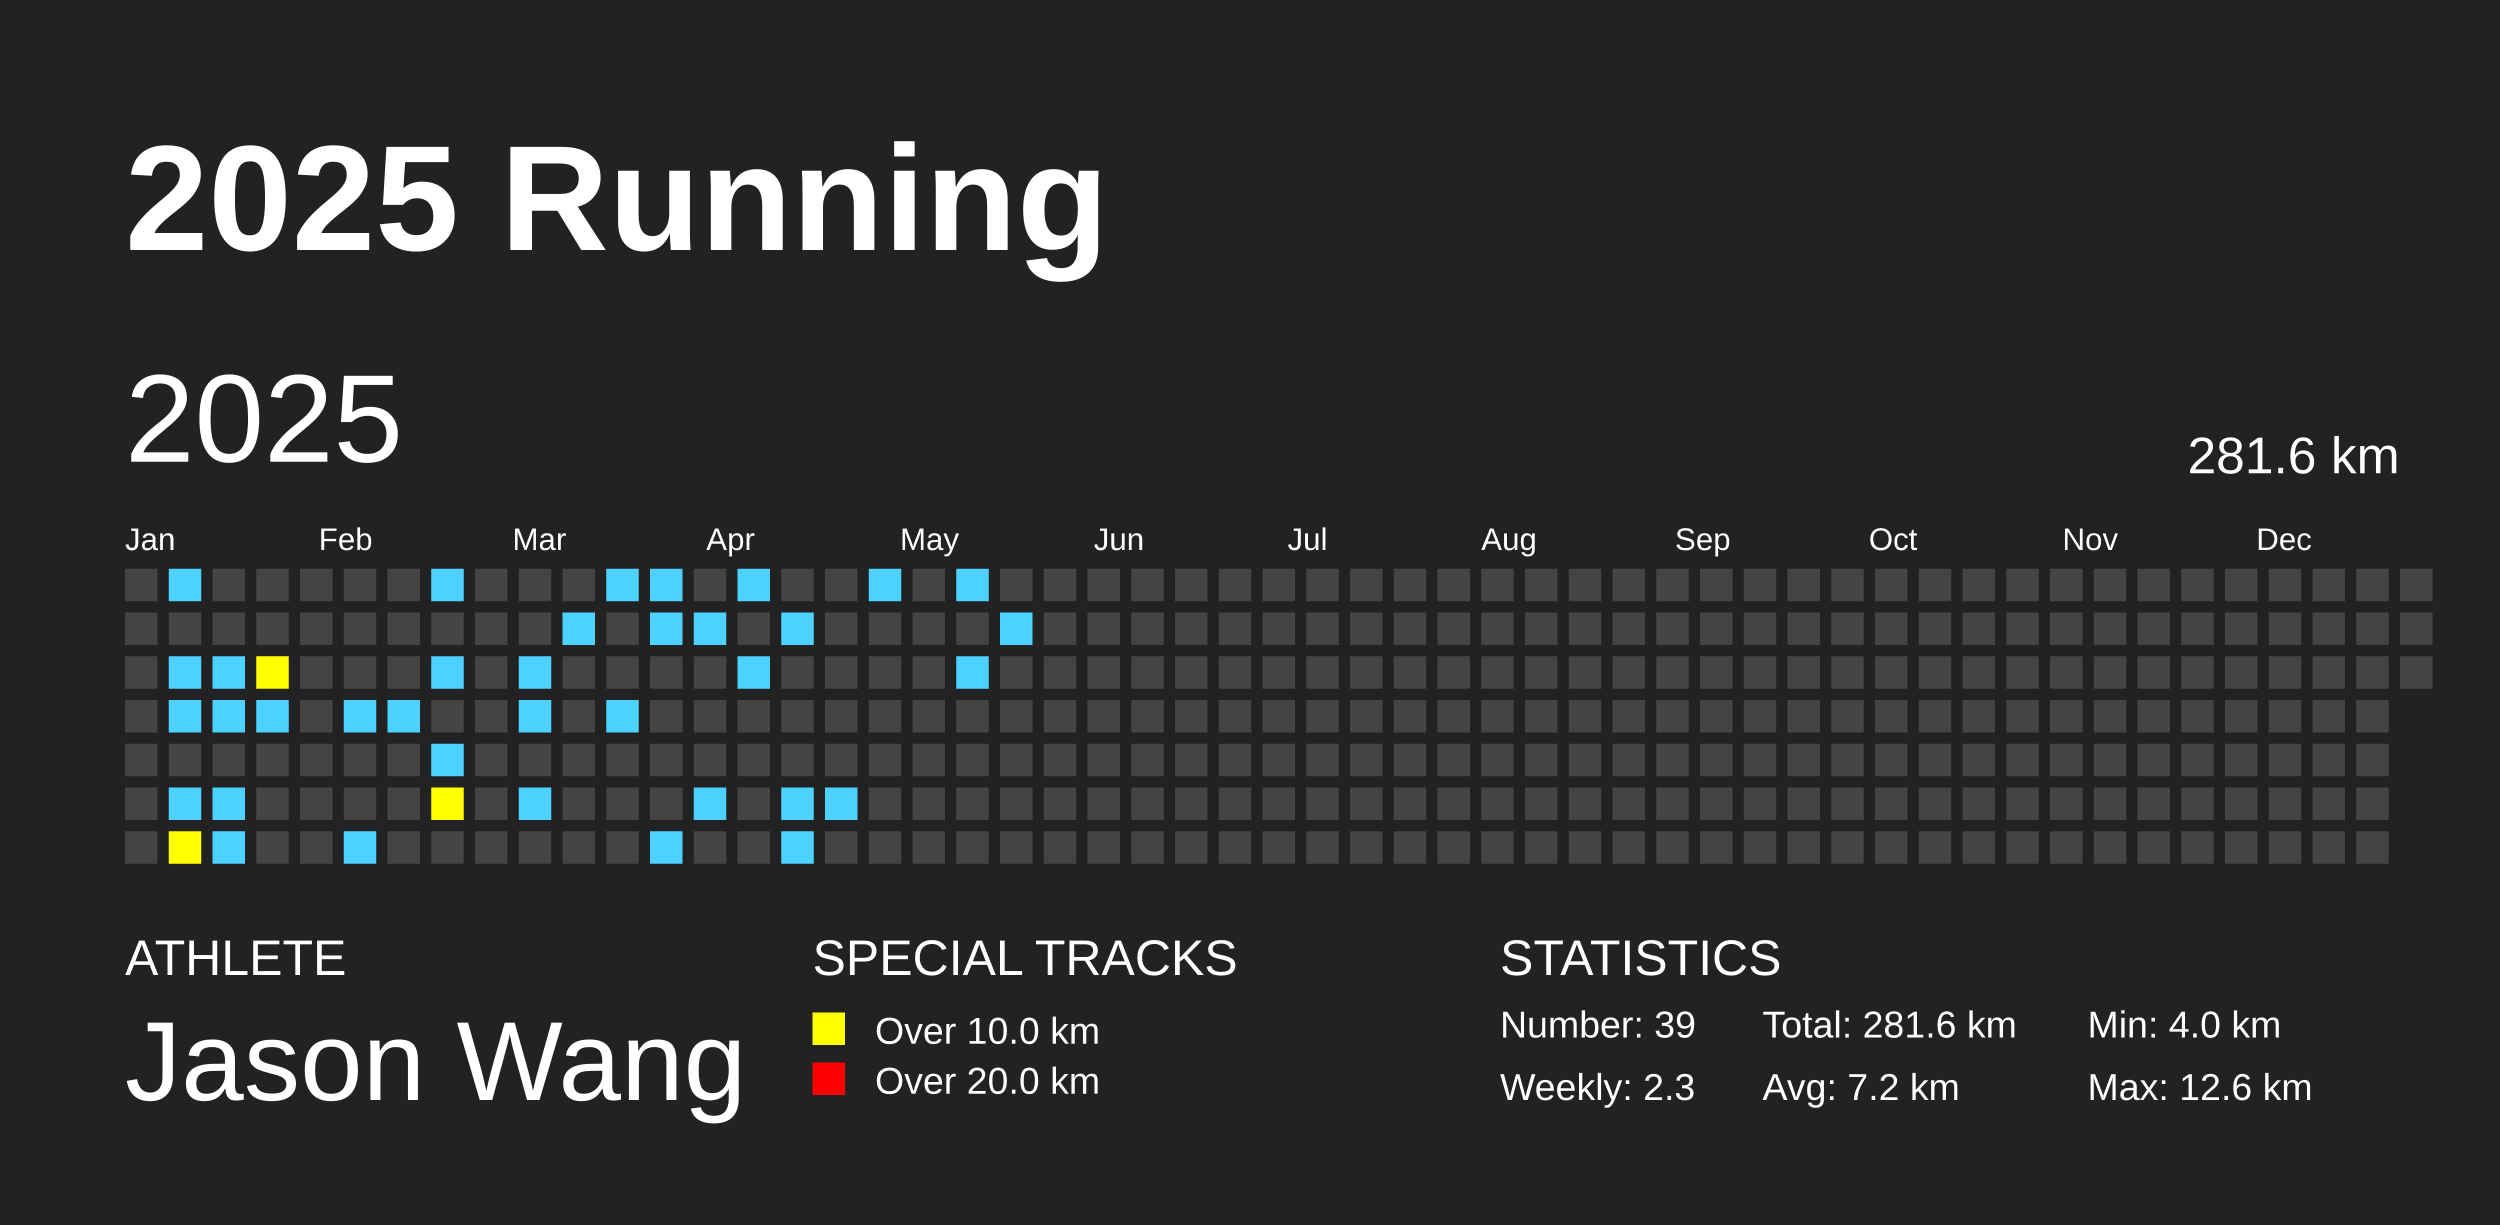
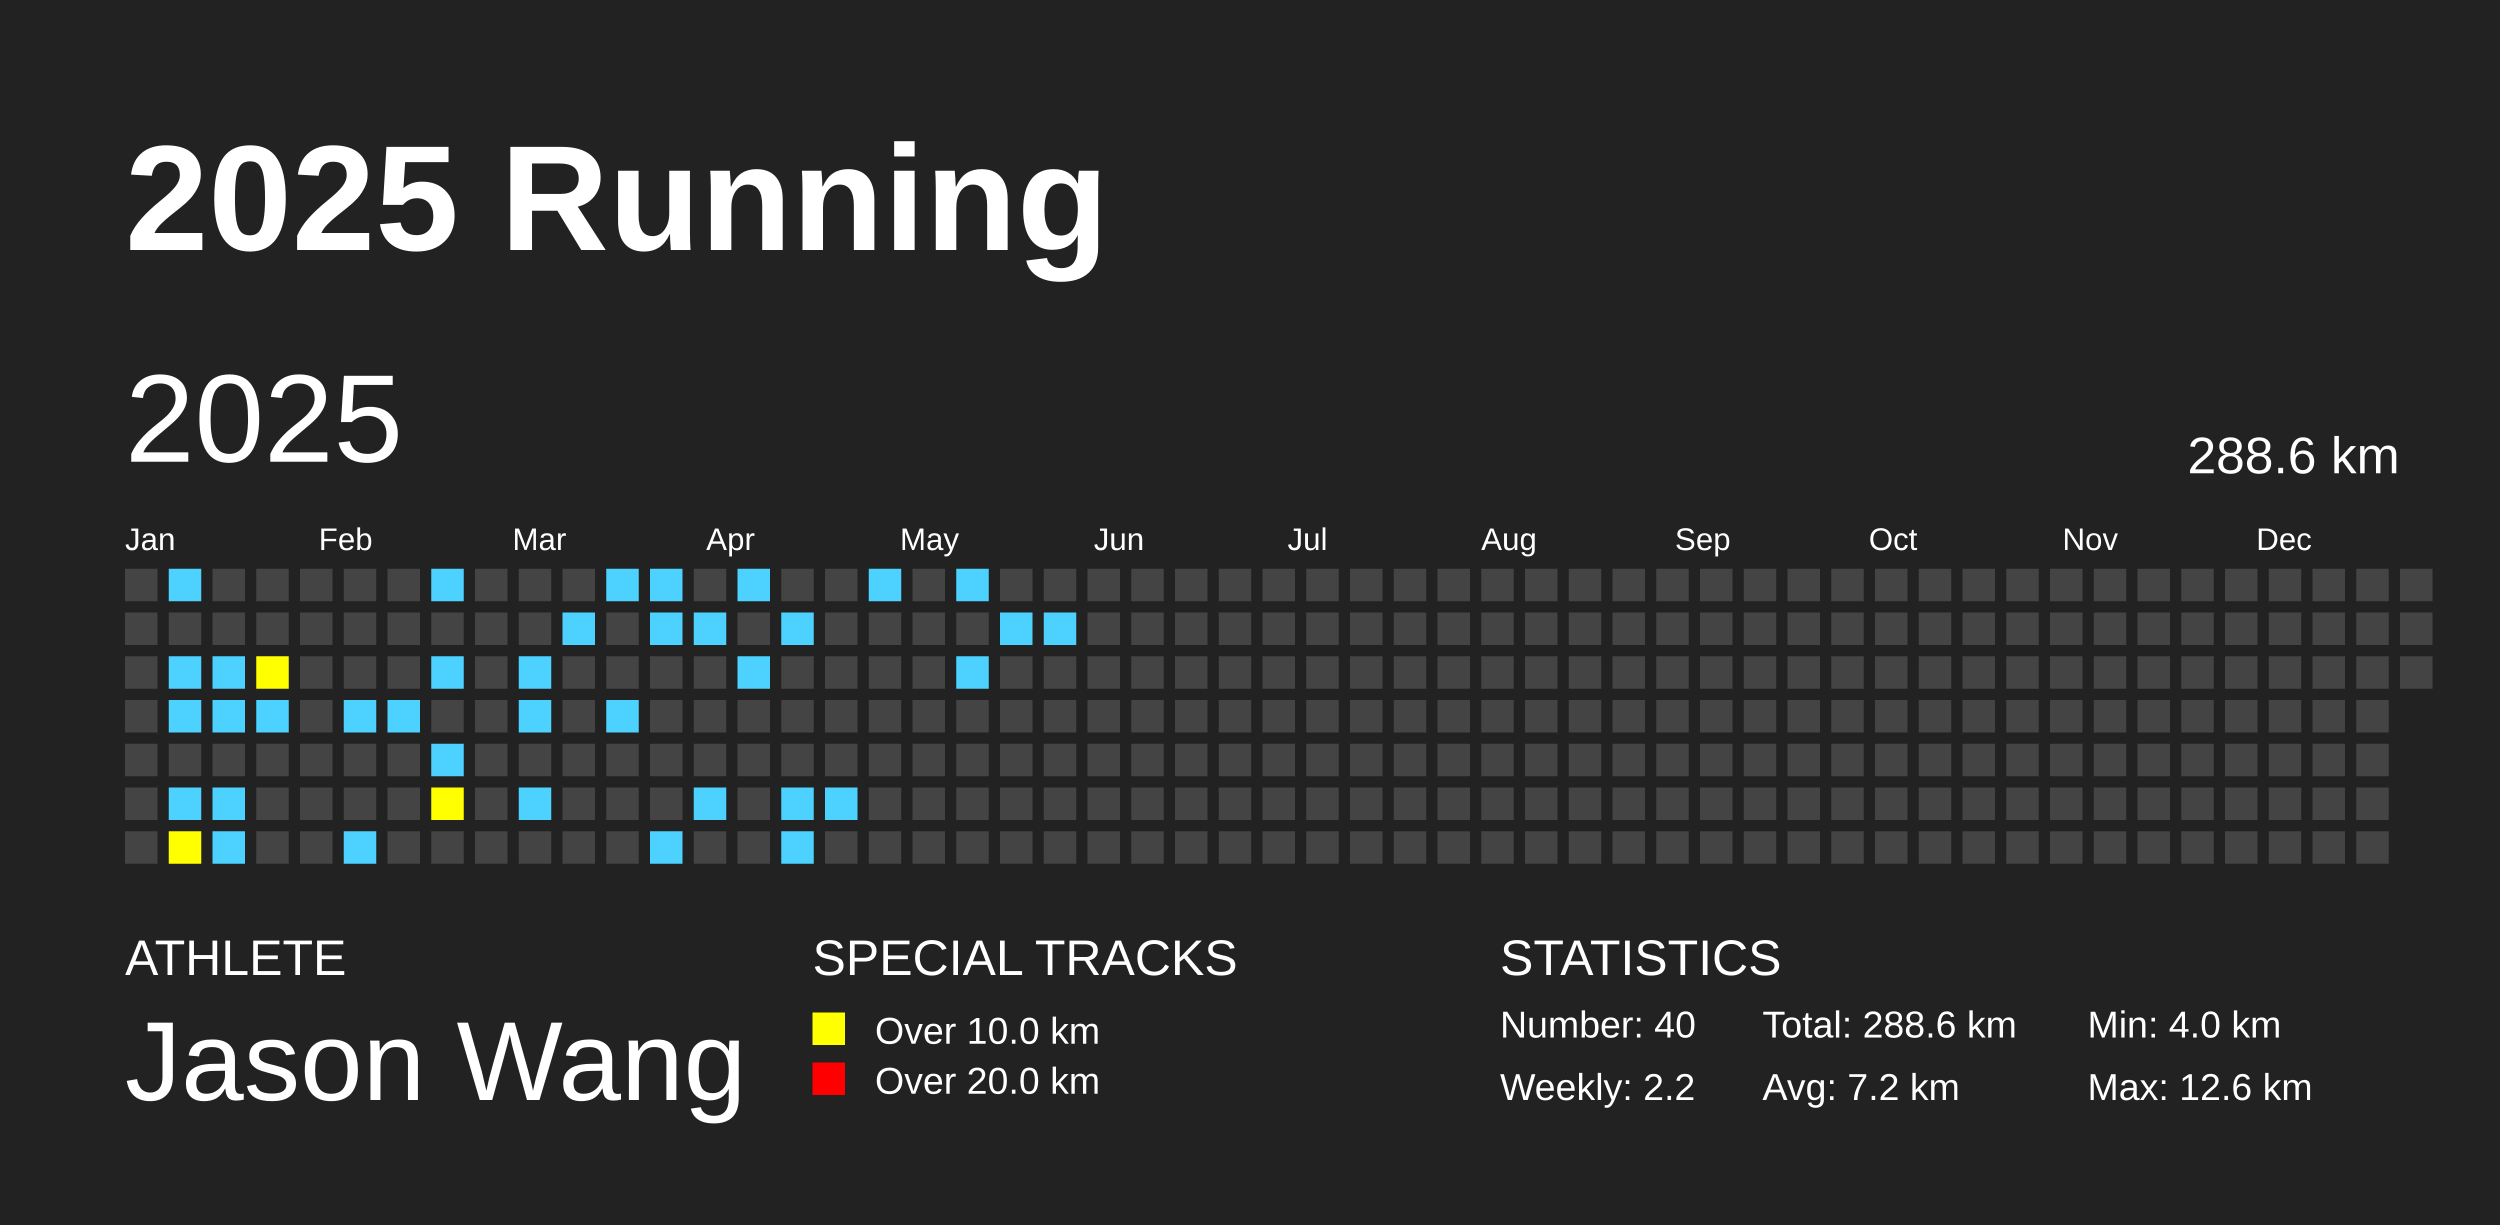
<svg xmlns="http://www.w3.org/2000/svg" baseProfile="full" height="98mm" version="1.1" viewBox="0,0,200,98" width="200mm">
  <defs />
  <rect fill="#222222" height="98" width="200" x="0" y="0" />
  <text fill="#FFFFFF" style="font-size:12px; font-family:Arial; font-weight:bold;" x="10" y="20">2025 Running</text>
  <text fill="#FFFFFF" style="font-size:4px; font-family:Arial" x="10" y="78">ATHLETE</text>
  <text fill="#FFFFFF" style="font-size:9px; font-family:Arial" x="10" y="88">Jason Wang</text>
  <text fill="#FFFFFF" style="font-size:4px; font-family:Arial" x="65" y="78">SPECIAL TRACKS</text>
  <rect fill="yellow" height="2.6" width="2.6" x="65" y="81" />
  <text fill="#FFFFFF" style="font-size:3px; font-family:Arial" x="70" y="83.5">Over 10.0 km</text>
  <rect fill="red" height="2.6" width="2.6" x="65" y="85" />
  <text fill="#FFFFFF" style="font-size:3px; font-family:Arial" x="70" y="87.5">Over 20.0 km</text>
  <text fill="#FFFFFF" style="font-size:4px; font-family:Arial" x="120" y="78">STATISTICS</text>
-   <text fill="#FFFFFF" style="font-size:3px; font-family:Arial" x="120" y="83">Number: 39</text>
-   <text fill="#FFFFFF" style="font-size:3px; font-family:Arial" x="120" y="88">Weekly: 2.3</text>
-   <text fill="#FFFFFF" style="font-size:3px; font-family:Arial" x="141" y="83">Total: 281.6 km</text>
+   <text fill="#FFFFFF" style="font-size:3px; font-family:Arial" x="120" y="83">Number: 40</text>
+   <text fill="#FFFFFF" style="font-size:3px; font-family:Arial" x="120" y="88">Weekly: 2.2</text>
+   <text fill="#FFFFFF" style="font-size:3px; font-family:Arial" x="141" y="83">Total: 288.6 km</text>
  <text fill="#FFFFFF" style="font-size:3px; font-family:Arial" x="141" y="88">Avg: 7.2 km</text>
  <text fill="#FFFFFF" style="font-size:3px; font-family:Arial" x="167" y="83">Min: 4.0 km</text>
  <text fill="#FFFFFF" style="font-size:3px; font-family:Arial" x="167" y="88">Max: 12.6 km</text>
  <text dominant-baseline="hanging" fill="#FFFFFF" style="font-size:10.0px; font-family:Arial;" x="10" y="30">2025</text>
-   <text dominant-baseline="hanging" fill="#FFFFFF" style="font-size:4.125px; font-family:Arial;" x="175" y="35">281.6 km</text>
+   <text dominant-baseline="hanging" fill="#FFFFFF" style="font-size:4.125px; font-family:Arial;" x="175" y="35">288.6 km</text>
  <text fill="#FFFFFF" style="font-size:2.5px; font-family:Arial" x="10.0" y="44">Jan</text>
  <text fill="#FFFFFF" style="font-size:2.5px; font-family:Arial" x="25.5" y="44">Feb</text>
  <text fill="#FFFFFF" style="font-size:2.5px; font-family:Arial" x="41.0" y="44">Mar</text>
  <text fill="#FFFFFF" style="font-size:2.5px; font-family:Arial" x="56.5" y="44">Apr</text>
  <text fill="#FFFFFF" style="font-size:2.5px; font-family:Arial" x="72.0" y="44">May</text>
  <text fill="#FFFFFF" style="font-size:2.5px; font-family:Arial" x="87.5" y="44">Jun</text>
  <text fill="#FFFFFF" style="font-size:2.5px; font-family:Arial" x="103.0" y="44">Jul</text>
  <text fill="#FFFFFF" style="font-size:2.5px; font-family:Arial" x="118.5" y="44">Aug</text>
  <text fill="#FFFFFF" style="font-size:2.5px; font-family:Arial" x="134.0" y="44">Sep</text>
  <text fill="#FFFFFF" style="font-size:2.5px; font-family:Arial" x="149.5" y="44">Oct</text>
  <text fill="#FFFFFF" style="font-size:2.5px; font-family:Arial" x="165.0" y="44">Nov</text>
  <text fill="#FFFFFF" style="font-size:2.5px; font-family:Arial" x="180.5" y="44">Dec</text>
  <rect fill="#444444" height="2.6" width="2.6" x="10.0" y="45.5" />
  <rect fill="#444444" height="2.6" width="2.6" x="10.0" y="49.0" />
  <rect fill="#444444" height="2.6" width="2.6" x="10.0" y="52.5" />
  <rect fill="#444444" height="2.6" width="2.6" x="10.0" y="56.0" />
  <rect fill="#444444" height="2.6" width="2.6" x="10.0" y="59.5" />
  <rect fill="#444444" height="2.6" width="2.6" x="10.0" y="63.0" />
  <rect fill="#444444" height="2.6" width="2.6" x="10.0" y="66.5" />
  <rect fill="#4DD2FF" height="2.6" width="2.6" x="13.5" y="45.5" />
  <rect fill="#444444" height="2.6" width="2.6" x="13.5" y="49.0" />
  <rect fill="#4DD2FF" height="2.6" width="2.6" x="13.5" y="52.5" />
  <rect fill="#4DD2FF" height="2.6" width="2.6" x="13.5" y="56.0" />
  <rect fill="#444444" height="2.6" width="2.6" x="13.5" y="59.5" />
  <rect fill="#4DD2FF" height="2.6" width="2.6" x="13.5" y="63.0" />
  <rect fill="yellow" height="2.6" width="2.6" x="13.5" y="66.5" />
  <rect fill="#444444" height="2.6" width="2.6" x="17.0" y="45.5" />
  <rect fill="#444444" height="2.6" width="2.6" x="17.0" y="49.0" />
  <rect fill="#4DD2FF" height="2.6" width="2.6" x="17.0" y="52.5" />
  <rect fill="#4DD2FF" height="2.6" width="2.6" x="17.0" y="56.0" />
  <rect fill="#444444" height="2.6" width="2.6" x="17.0" y="59.5" />
  <rect fill="#4DD2FF" height="2.6" width="2.6" x="17.0" y="63.0" />
  <rect fill="#4DD2FF" height="2.6" width="2.6" x="17.0" y="66.5" />
  <rect fill="#444444" height="2.6" width="2.6" x="20.5" y="45.5" />
  <rect fill="#444444" height="2.6" width="2.6" x="20.5" y="49.0" />
  <rect fill="yellow" height="2.6" width="2.6" x="20.5" y="52.5" />
  <rect fill="#4DD2FF" height="2.6" width="2.6" x="20.5" y="56.0" />
  <rect fill="#444444" height="2.6" width="2.6" x="20.5" y="59.5" />
  <rect fill="#444444" height="2.6" width="2.6" x="20.5" y="63.0" />
  <rect fill="#444444" height="2.6" width="2.6" x="20.5" y="66.5" />
  <rect fill="#444444" height="2.6" width="2.6" x="24.0" y="45.5" />
  <rect fill="#444444" height="2.6" width="2.6" x="24.0" y="49.0" />
  <rect fill="#444444" height="2.6" width="2.6" x="24.0" y="52.5" />
  <rect fill="#444444" height="2.6" width="2.6" x="24.0" y="56.0" />
  <rect fill="#444444" height="2.6" width="2.6" x="24.0" y="59.5" />
  <rect fill="#444444" height="2.6" width="2.6" x="24.0" y="63.0" />
  <rect fill="#444444" height="2.6" width="2.6" x="24.0" y="66.5" />
  <rect fill="#444444" height="2.6" width="2.6" x="27.5" y="45.5" />
  <rect fill="#444444" height="2.6" width="2.6" x="27.5" y="49.0" />
  <rect fill="#444444" height="2.6" width="2.6" x="27.5" y="52.5" />
  <rect fill="#4DD2FF" height="2.6" width="2.6" x="27.5" y="56.0" />
  <rect fill="#444444" height="2.6" width="2.6" x="27.5" y="59.5" />
  <rect fill="#444444" height="2.6" width="2.6" x="27.5" y="63.0" />
  <rect fill="#4DD2FF" height="2.6" width="2.6" x="27.5" y="66.5" />
  <rect fill="#444444" height="2.6" width="2.6" x="31.0" y="45.5" />
  <rect fill="#444444" height="2.6" width="2.6" x="31.0" y="49.0" />
  <rect fill="#444444" height="2.6" width="2.6" x="31.0" y="52.5" />
  <rect fill="#4DD2FF" height="2.6" width="2.6" x="31.0" y="56.0" />
  <rect fill="#444444" height="2.6" width="2.6" x="31.0" y="59.5" />
  <rect fill="#444444" height="2.6" width="2.6" x="31.0" y="63.0" />
  <rect fill="#444444" height="2.6" width="2.6" x="31.0" y="66.5" />
  <rect fill="#4DD2FF" height="2.6" width="2.6" x="34.5" y="45.5" />
  <rect fill="#444444" height="2.6" width="2.6" x="34.5" y="49.0" />
  <rect fill="#4DD2FF" height="2.6" width="2.6" x="34.5" y="52.5" />
  <rect fill="#444444" height="2.6" width="2.6" x="34.5" y="56.0" />
  <rect fill="#4DD2FF" height="2.6" width="2.6" x="34.5" y="59.5" />
  <rect fill="yellow" height="2.6" width="2.6" x="34.5" y="63.0" />
  <rect fill="#444444" height="2.6" width="2.6" x="34.5" y="66.5" />
  <rect fill="#444444" height="2.6" width="2.6" x="38.0" y="45.5" />
  <rect fill="#444444" height="2.6" width="2.6" x="38.0" y="49.0" />
  <rect fill="#444444" height="2.6" width="2.6" x="38.0" y="52.5" />
  <rect fill="#444444" height="2.6" width="2.6" x="38.0" y="56.0" />
  <rect fill="#444444" height="2.6" width="2.6" x="38.0" y="59.5" />
  <rect fill="#444444" height="2.6" width="2.6" x="38.0" y="63.0" />
  <rect fill="#444444" height="2.6" width="2.6" x="38.0" y="66.5" />
  <rect fill="#444444" height="2.6" width="2.6" x="41.5" y="45.5" />
  <rect fill="#444444" height="2.6" width="2.6" x="41.5" y="49.0" />
  <rect fill="#4DD2FF" height="2.6" width="2.6" x="41.5" y="52.5" />
  <rect fill="#4DD2FF" height="2.6" width="2.6" x="41.5" y="56.0" />
  <rect fill="#444444" height="2.6" width="2.6" x="41.5" y="59.5" />
  <rect fill="#4DD2FF" height="2.6" width="2.6" x="41.5" y="63.0" />
  <rect fill="#444444" height="2.6" width="2.6" x="41.5" y="66.5" />
  <rect fill="#444444" height="2.6" width="2.6" x="45.0" y="45.5" />
  <rect fill="#4DD2FF" height="2.6" width="2.6" x="45.0" y="49.0" />
  <rect fill="#444444" height="2.6" width="2.6" x="45.0" y="52.5" />
  <rect fill="#444444" height="2.6" width="2.6" x="45.0" y="56.0" />
  <rect fill="#444444" height="2.6" width="2.6" x="45.0" y="59.5" />
  <rect fill="#444444" height="2.6" width="2.6" x="45.0" y="63.0" />
  <rect fill="#444444" height="2.6" width="2.6" x="45.0" y="66.5" />
  <rect fill="#4DD2FF" height="2.6" width="2.6" x="48.5" y="45.5" />
  <rect fill="#444444" height="2.6" width="2.6" x="48.5" y="49.0" />
  <rect fill="#444444" height="2.6" width="2.6" x="48.5" y="52.5" />
  <rect fill="#4DD2FF" height="2.6" width="2.6" x="48.5" y="56.0" />
  <rect fill="#444444" height="2.6" width="2.6" x="48.5" y="59.5" />
  <rect fill="#444444" height="2.6" width="2.6" x="48.5" y="63.0" />
  <rect fill="#444444" height="2.6" width="2.6" x="48.5" y="66.5" />
  <rect fill="#4DD2FF" height="2.6" width="2.6" x="52.0" y="45.5" />
  <rect fill="#4DD2FF" height="2.6" width="2.6" x="52.0" y="49.0" />
  <rect fill="#444444" height="2.6" width="2.6" x="52.0" y="52.5" />
  <rect fill="#444444" height="2.6" width="2.6" x="52.0" y="56.0" />
  <rect fill="#444444" height="2.6" width="2.6" x="52.0" y="59.5" />
  <rect fill="#444444" height="2.6" width="2.6" x="52.0" y="63.0" />
  <rect fill="#4DD2FF" height="2.6" width="2.6" x="52.0" y="66.5" />
  <rect fill="#444444" height="2.6" width="2.6" x="55.5" y="45.5" />
  <rect fill="#4DD2FF" height="2.6" width="2.6" x="55.5" y="49.0" />
  <rect fill="#444444" height="2.6" width="2.6" x="55.5" y="52.5" />
  <rect fill="#444444" height="2.6" width="2.6" x="55.5" y="56.0" />
  <rect fill="#444444" height="2.6" width="2.6" x="55.5" y="59.5" />
  <rect fill="#4DD2FF" height="2.6" width="2.6" x="55.5" y="63.0" />
  <rect fill="#444444" height="2.6" width="2.6" x="55.5" y="66.5" />
  <rect fill="#4DD2FF" height="2.6" width="2.6" x="59.0" y="45.5" />
  <rect fill="#444444" height="2.6" width="2.6" x="59.0" y="49.0" />
  <rect fill="#4DD2FF" height="2.6" width="2.6" x="59.0" y="52.5" />
  <rect fill="#444444" height="2.6" width="2.6" x="59.0" y="56.0" />
  <rect fill="#444444" height="2.6" width="2.6" x="59.0" y="59.5" />
  <rect fill="#444444" height="2.6" width="2.6" x="59.0" y="63.0" />
  <rect fill="#444444" height="2.6" width="2.6" x="59.0" y="66.5" />
  <rect fill="#444444" height="2.6" width="2.6" x="62.5" y="45.5" />
  <rect fill="#4DD2FF" height="2.6" width="2.6" x="62.5" y="49.0" />
  <rect fill="#444444" height="2.6" width="2.6" x="62.5" y="52.5" />
  <rect fill="#444444" height="2.6" width="2.6" x="62.5" y="56.0" />
  <rect fill="#444444" height="2.6" width="2.6" x="62.5" y="59.5" />
  <rect fill="#4DD2FF" height="2.6" width="2.6" x="62.5" y="63.0" />
  <rect fill="#4DD2FF" height="2.6" width="2.6" x="62.5" y="66.5" />
  <rect fill="#444444" height="2.6" width="2.6" x="66.0" y="45.5" />
  <rect fill="#444444" height="2.6" width="2.6" x="66.0" y="49.0" />
  <rect fill="#444444" height="2.6" width="2.6" x="66.0" y="52.5" />
  <rect fill="#444444" height="2.6" width="2.6" x="66.0" y="56.0" />
  <rect fill="#444444" height="2.6" width="2.6" x="66.0" y="59.5" />
  <rect fill="#4DD2FF" height="2.6" width="2.6" x="66.0" y="63.0" />
  <rect fill="#444444" height="2.6" width="2.6" x="66.0" y="66.5" />
  <rect fill="#4DD2FF" height="2.6" width="2.6" x="69.5" y="45.5" />
  <rect fill="#444444" height="2.6" width="2.6" x="69.5" y="49.0" />
  <rect fill="#444444" height="2.6" width="2.6" x="69.5" y="52.5" />
  <rect fill="#444444" height="2.6" width="2.6" x="69.5" y="56.0" />
  <rect fill="#444444" height="2.6" width="2.6" x="69.5" y="59.5" />
  <rect fill="#444444" height="2.6" width="2.6" x="69.5" y="63.0" />
  <rect fill="#444444" height="2.6" width="2.6" x="69.5" y="66.5" />
  <rect fill="#444444" height="2.6" width="2.6" x="73.0" y="45.5" />
  <rect fill="#444444" height="2.6" width="2.6" x="73.0" y="49.0" />
  <rect fill="#444444" height="2.6" width="2.6" x="73.0" y="52.5" />
  <rect fill="#444444" height="2.6" width="2.6" x="73.0" y="56.0" />
  <rect fill="#444444" height="2.6" width="2.6" x="73.0" y="59.5" />
  <rect fill="#444444" height="2.6" width="2.6" x="73.0" y="63.0" />
  <rect fill="#444444" height="2.6" width="2.6" x="73.0" y="66.5" />
  <rect fill="#4DD2FF" height="2.6" width="2.6" x="76.5" y="45.5" />
  <rect fill="#444444" height="2.6" width="2.6" x="76.5" y="49.0" />
  <rect fill="#4DD2FF" height="2.6" width="2.6" x="76.5" y="52.5" />
  <rect fill="#444444" height="2.6" width="2.6" x="76.5" y="56.0" />
  <rect fill="#444444" height="2.6" width="2.6" x="76.5" y="59.5" />
  <rect fill="#444444" height="2.6" width="2.6" x="76.5" y="63.0" />
  <rect fill="#444444" height="2.6" width="2.6" x="76.5" y="66.5" />
  <rect fill="#444444" height="2.6" width="2.6" x="80.0" y="45.5" />
  <rect fill="#4DD2FF" height="2.6" width="2.6" x="80.0" y="49.0" />
  <rect fill="#444444" height="2.6" width="2.6" x="80.0" y="52.5" />
  <rect fill="#444444" height="2.6" width="2.6" x="80.0" y="56.0" />
  <rect fill="#444444" height="2.6" width="2.6" x="80.0" y="59.5" />
  <rect fill="#444444" height="2.6" width="2.6" x="80.0" y="63.0" />
  <rect fill="#444444" height="2.6" width="2.6" x="80.0" y="66.5" />
  <rect fill="#444444" height="2.6" width="2.6" x="83.5" y="45.5" />
-   <rect fill="#444444" height="2.6" width="2.6" x="83.5" y="49.0" />
+   <rect fill="#4DD2FF" height="2.6" width="2.6" x="83.5" y="49.0" />
  <rect fill="#444444" height="2.6" width="2.6" x="83.5" y="52.5" />
  <rect fill="#444444" height="2.6" width="2.6" x="83.5" y="56.0" />
  <rect fill="#444444" height="2.6" width="2.6" x="83.5" y="59.5" />
  <rect fill="#444444" height="2.6" width="2.6" x="83.5" y="63.0" />
  <rect fill="#444444" height="2.6" width="2.6" x="83.5" y="66.5" />
  <rect fill="#444444" height="2.6" width="2.6" x="87.0" y="45.5" />
  <rect fill="#444444" height="2.6" width="2.6" x="87.0" y="49.0" />
  <rect fill="#444444" height="2.6" width="2.6" x="87.0" y="52.5" />
  <rect fill="#444444" height="2.6" width="2.6" x="87.0" y="56.0" />
  <rect fill="#444444" height="2.6" width="2.6" x="87.0" y="59.5" />
  <rect fill="#444444" height="2.6" width="2.6" x="87.0" y="63.0" />
  <rect fill="#444444" height="2.6" width="2.6" x="87.0" y="66.5" />
  <rect fill="#444444" height="2.6" width="2.6" x="90.5" y="45.5" />
  <rect fill="#444444" height="2.6" width="2.6" x="90.5" y="49.0" />
  <rect fill="#444444" height="2.6" width="2.6" x="90.5" y="52.5" />
  <rect fill="#444444" height="2.6" width="2.6" x="90.5" y="56.0" />
  <rect fill="#444444" height="2.6" width="2.6" x="90.5" y="59.5" />
  <rect fill="#444444" height="2.6" width="2.6" x="90.5" y="63.0" />
  <rect fill="#444444" height="2.6" width="2.6" x="90.5" y="66.5" />
  <rect fill="#444444" height="2.6" width="2.6" x="94.0" y="45.5" />
  <rect fill="#444444" height="2.6" width="2.6" x="94.0" y="49.0" />
  <rect fill="#444444" height="2.6" width="2.6" x="94.0" y="52.5" />
  <rect fill="#444444" height="2.6" width="2.6" x="94.0" y="56.0" />
  <rect fill="#444444" height="2.6" width="2.6" x="94.0" y="59.5" />
  <rect fill="#444444" height="2.6" width="2.6" x="94.0" y="63.0" />
  <rect fill="#444444" height="2.6" width="2.6" x="94.0" y="66.5" />
  <rect fill="#444444" height="2.6" width="2.6" x="97.5" y="45.5" />
  <rect fill="#444444" height="2.6" width="2.6" x="97.5" y="49.0" />
  <rect fill="#444444" height="2.6" width="2.6" x="97.5" y="52.5" />
  <rect fill="#444444" height="2.6" width="2.6" x="97.5" y="56.0" />
  <rect fill="#444444" height="2.6" width="2.6" x="97.5" y="59.5" />
  <rect fill="#444444" height="2.6" width="2.6" x="97.5" y="63.0" />
  <rect fill="#444444" height="2.6" width="2.6" x="97.5" y="66.5" />
  <rect fill="#444444" height="2.6" width="2.6" x="101.0" y="45.5" />
  <rect fill="#444444" height="2.6" width="2.6" x="101.0" y="49.0" />
  <rect fill="#444444" height="2.6" width="2.6" x="101.0" y="52.5" />
  <rect fill="#444444" height="2.6" width="2.6" x="101.0" y="56.0" />
  <rect fill="#444444" height="2.6" width="2.6" x="101.0" y="59.5" />
  <rect fill="#444444" height="2.6" width="2.6" x="101.0" y="63.0" />
  <rect fill="#444444" height="2.6" width="2.6" x="101.0" y="66.5" />
  <rect fill="#444444" height="2.6" width="2.6" x="104.5" y="45.5" />
  <rect fill="#444444" height="2.6" width="2.6" x="104.5" y="49.0" />
  <rect fill="#444444" height="2.6" width="2.6" x="104.5" y="52.5" />
  <rect fill="#444444" height="2.6" width="2.6" x="104.5" y="56.0" />
  <rect fill="#444444" height="2.6" width="2.6" x="104.5" y="59.5" />
  <rect fill="#444444" height="2.6" width="2.6" x="104.5" y="63.0" />
  <rect fill="#444444" height="2.6" width="2.6" x="104.5" y="66.5" />
  <rect fill="#444444" height="2.6" width="2.6" x="108.0" y="45.5" />
  <rect fill="#444444" height="2.6" width="2.6" x="108.0" y="49.0" />
  <rect fill="#444444" height="2.6" width="2.6" x="108.0" y="52.5" />
  <rect fill="#444444" height="2.6" width="2.6" x="108.0" y="56.0" />
  <rect fill="#444444" height="2.6" width="2.6" x="108.0" y="59.5" />
  <rect fill="#444444" height="2.6" width="2.6" x="108.0" y="63.0" />
  <rect fill="#444444" height="2.6" width="2.6" x="108.0" y="66.5" />
  <rect fill="#444444" height="2.6" width="2.6" x="111.5" y="45.5" />
  <rect fill="#444444" height="2.6" width="2.6" x="111.5" y="49.0" />
  <rect fill="#444444" height="2.6" width="2.6" x="111.5" y="52.5" />
  <rect fill="#444444" height="2.6" width="2.6" x="111.5" y="56.0" />
  <rect fill="#444444" height="2.6" width="2.6" x="111.5" y="59.5" />
  <rect fill="#444444" height="2.6" width="2.6" x="111.5" y="63.0" />
  <rect fill="#444444" height="2.6" width="2.6" x="111.5" y="66.5" />
  <rect fill="#444444" height="2.6" width="2.6" x="115.0" y="45.5" />
  <rect fill="#444444" height="2.6" width="2.6" x="115.0" y="49.0" />
  <rect fill="#444444" height="2.6" width="2.6" x="115.0" y="52.5" />
  <rect fill="#444444" height="2.6" width="2.6" x="115.0" y="56.0" />
  <rect fill="#444444" height="2.6" width="2.6" x="115.0" y="59.5" />
  <rect fill="#444444" height="2.6" width="2.6" x="115.0" y="63.0" />
  <rect fill="#444444" height="2.6" width="2.6" x="115.0" y="66.5" />
  <rect fill="#444444" height="2.6" width="2.6" x="118.5" y="45.5" />
  <rect fill="#444444" height="2.6" width="2.6" x="118.5" y="49.0" />
  <rect fill="#444444" height="2.6" width="2.6" x="118.5" y="52.5" />
  <rect fill="#444444" height="2.6" width="2.6" x="118.5" y="56.0" />
  <rect fill="#444444" height="2.6" width="2.6" x="118.5" y="59.5" />
  <rect fill="#444444" height="2.6" width="2.6" x="118.5" y="63.0" />
  <rect fill="#444444" height="2.6" width="2.6" x="118.5" y="66.5" />
  <rect fill="#444444" height="2.6" width="2.6" x="122.0" y="45.5" />
  <rect fill="#444444" height="2.6" width="2.6" x="122.0" y="49.0" />
  <rect fill="#444444" height="2.6" width="2.6" x="122.0" y="52.5" />
  <rect fill="#444444" height="2.6" width="2.6" x="122.0" y="56.0" />
  <rect fill="#444444" height="2.6" width="2.6" x="122.0" y="59.5" />
  <rect fill="#444444" height="2.6" width="2.6" x="122.0" y="63.0" />
  <rect fill="#444444" height="2.6" width="2.6" x="122.0" y="66.5" />
  <rect fill="#444444" height="2.6" width="2.6" x="125.5" y="45.5" />
  <rect fill="#444444" height="2.6" width="2.6" x="125.5" y="49.0" />
  <rect fill="#444444" height="2.6" width="2.6" x="125.5" y="52.5" />
  <rect fill="#444444" height="2.6" width="2.6" x="125.5" y="56.0" />
  <rect fill="#444444" height="2.6" width="2.6" x="125.5" y="59.5" />
  <rect fill="#444444" height="2.6" width="2.6" x="125.5" y="63.0" />
  <rect fill="#444444" height="2.6" width="2.6" x="125.5" y="66.5" />
  <rect fill="#444444" height="2.6" width="2.6" x="129.0" y="45.5" />
  <rect fill="#444444" height="2.6" width="2.6" x="129.0" y="49.0" />
  <rect fill="#444444" height="2.6" width="2.6" x="129.0" y="52.5" />
  <rect fill="#444444" height="2.6" width="2.6" x="129.0" y="56.0" />
  <rect fill="#444444" height="2.6" width="2.6" x="129.0" y="59.5" />
  <rect fill="#444444" height="2.6" width="2.6" x="129.0" y="63.0" />
  <rect fill="#444444" height="2.6" width="2.6" x="129.0" y="66.5" />
  <rect fill="#444444" height="2.6" width="2.6" x="132.5" y="45.5" />
  <rect fill="#444444" height="2.6" width="2.6" x="132.5" y="49.0" />
  <rect fill="#444444" height="2.6" width="2.6" x="132.5" y="52.5" />
  <rect fill="#444444" height="2.6" width="2.6" x="132.5" y="56.0" />
  <rect fill="#444444" height="2.6" width="2.6" x="132.5" y="59.5" />
  <rect fill="#444444" height="2.6" width="2.6" x="132.5" y="63.0" />
  <rect fill="#444444" height="2.6" width="2.6" x="132.5" y="66.5" />
  <rect fill="#444444" height="2.6" width="2.6" x="136.0" y="45.5" />
  <rect fill="#444444" height="2.6" width="2.6" x="136.0" y="49.0" />
  <rect fill="#444444" height="2.6" width="2.6" x="136.0" y="52.5" />
  <rect fill="#444444" height="2.6" width="2.6" x="136.0" y="56.0" />
  <rect fill="#444444" height="2.6" width="2.6" x="136.0" y="59.5" />
  <rect fill="#444444" height="2.6" width="2.6" x="136.0" y="63.0" />
  <rect fill="#444444" height="2.6" width="2.6" x="136.0" y="66.5" />
  <rect fill="#444444" height="2.6" width="2.6" x="139.5" y="45.5" />
  <rect fill="#444444" height="2.6" width="2.6" x="139.5" y="49.0" />
  <rect fill="#444444" height="2.6" width="2.6" x="139.5" y="52.5" />
  <rect fill="#444444" height="2.6" width="2.6" x="139.5" y="56.0" />
  <rect fill="#444444" height="2.6" width="2.6" x="139.5" y="59.5" />
  <rect fill="#444444" height="2.6" width="2.6" x="139.5" y="63.0" />
  <rect fill="#444444" height="2.6" width="2.6" x="139.5" y="66.5" />
  <rect fill="#444444" height="2.6" width="2.6" x="143.0" y="45.5" />
  <rect fill="#444444" height="2.6" width="2.6" x="143.0" y="49.0" />
  <rect fill="#444444" height="2.6" width="2.6" x="143.0" y="52.5" />
  <rect fill="#444444" height="2.6" width="2.6" x="143.0" y="56.0" />
  <rect fill="#444444" height="2.6" width="2.6" x="143.0" y="59.5" />
  <rect fill="#444444" height="2.6" width="2.6" x="143.0" y="63.0" />
  <rect fill="#444444" height="2.6" width="2.6" x="143.0" y="66.5" />
  <rect fill="#444444" height="2.6" width="2.6" x="146.5" y="45.5" />
  <rect fill="#444444" height="2.6" width="2.6" x="146.5" y="49.0" />
  <rect fill="#444444" height="2.6" width="2.6" x="146.5" y="52.5" />
  <rect fill="#444444" height="2.6" width="2.6" x="146.5" y="56.0" />
  <rect fill="#444444" height="2.6" width="2.6" x="146.5" y="59.5" />
  <rect fill="#444444" height="2.6" width="2.6" x="146.5" y="63.0" />
  <rect fill="#444444" height="2.6" width="2.6" x="146.5" y="66.5" />
  <rect fill="#444444" height="2.6" width="2.6" x="150.0" y="45.5" />
  <rect fill="#444444" height="2.6" width="2.6" x="150.0" y="49.0" />
  <rect fill="#444444" height="2.6" width="2.6" x="150.0" y="52.5" />
  <rect fill="#444444" height="2.6" width="2.6" x="150.0" y="56.0" />
  <rect fill="#444444" height="2.6" width="2.6" x="150.0" y="59.5" />
  <rect fill="#444444" height="2.6" width="2.6" x="150.0" y="63.0" />
  <rect fill="#444444" height="2.6" width="2.6" x="150.0" y="66.5" />
  <rect fill="#444444" height="2.6" width="2.6" x="153.5" y="45.5" />
  <rect fill="#444444" height="2.6" width="2.6" x="153.5" y="49.0" />
  <rect fill="#444444" height="2.6" width="2.6" x="153.5" y="52.5" />
  <rect fill="#444444" height="2.6" width="2.6" x="153.5" y="56.0" />
  <rect fill="#444444" height="2.6" width="2.6" x="153.5" y="59.5" />
  <rect fill="#444444" height="2.6" width="2.6" x="153.5" y="63.0" />
  <rect fill="#444444" height="2.6" width="2.6" x="153.5" y="66.5" />
  <rect fill="#444444" height="2.6" width="2.6" x="157.0" y="45.5" />
  <rect fill="#444444" height="2.6" width="2.6" x="157.0" y="49.0" />
  <rect fill="#444444" height="2.6" width="2.6" x="157.0" y="52.5" />
  <rect fill="#444444" height="2.6" width="2.6" x="157.0" y="56.0" />
  <rect fill="#444444" height="2.6" width="2.6" x="157.0" y="59.5" />
  <rect fill="#444444" height="2.6" width="2.6" x="157.0" y="63.0" />
  <rect fill="#444444" height="2.6" width="2.6" x="157.0" y="66.5" />
  <rect fill="#444444" height="2.6" width="2.6" x="160.5" y="45.5" />
  <rect fill="#444444" height="2.6" width="2.6" x="160.5" y="49.0" />
  <rect fill="#444444" height="2.6" width="2.6" x="160.5" y="52.5" />
  <rect fill="#444444" height="2.6" width="2.6" x="160.5" y="56.0" />
  <rect fill="#444444" height="2.6" width="2.6" x="160.5" y="59.5" />
  <rect fill="#444444" height="2.6" width="2.6" x="160.5" y="63.0" />
  <rect fill="#444444" height="2.6" width="2.6" x="160.5" y="66.5" />
  <rect fill="#444444" height="2.6" width="2.6" x="164.0" y="45.5" />
  <rect fill="#444444" height="2.6" width="2.6" x="164.0" y="49.0" />
  <rect fill="#444444" height="2.6" width="2.6" x="164.0" y="52.5" />
  <rect fill="#444444" height="2.6" width="2.6" x="164.0" y="56.0" />
  <rect fill="#444444" height="2.6" width="2.6" x="164.0" y="59.5" />
  <rect fill="#444444" height="2.6" width="2.6" x="164.0" y="63.0" />
  <rect fill="#444444" height="2.6" width="2.6" x="164.0" y="66.5" />
  <rect fill="#444444" height="2.6" width="2.6" x="167.5" y="45.5" />
  <rect fill="#444444" height="2.6" width="2.6" x="167.5" y="49.0" />
  <rect fill="#444444" height="2.6" width="2.6" x="167.5" y="52.5" />
  <rect fill="#444444" height="2.6" width="2.6" x="167.5" y="56.0" />
  <rect fill="#444444" height="2.6" width="2.6" x="167.5" y="59.5" />
  <rect fill="#444444" height="2.6" width="2.6" x="167.5" y="63.0" />
  <rect fill="#444444" height="2.6" width="2.6" x="167.5" y="66.5" />
  <rect fill="#444444" height="2.6" width="2.6" x="171.0" y="45.5" />
  <rect fill="#444444" height="2.6" width="2.6" x="171.0" y="49.0" />
  <rect fill="#444444" height="2.6" width="2.6" x="171.0" y="52.5" />
  <rect fill="#444444" height="2.6" width="2.6" x="171.0" y="56.0" />
  <rect fill="#444444" height="2.6" width="2.6" x="171.0" y="59.5" />
  <rect fill="#444444" height="2.6" width="2.6" x="171.0" y="63.0" />
  <rect fill="#444444" height="2.6" width="2.6" x="171.0" y="66.5" />
  <rect fill="#444444" height="2.6" width="2.6" x="174.5" y="45.5" />
  <rect fill="#444444" height="2.6" width="2.6" x="174.5" y="49.0" />
  <rect fill="#444444" height="2.6" width="2.6" x="174.5" y="52.5" />
  <rect fill="#444444" height="2.6" width="2.6" x="174.5" y="56.0" />
  <rect fill="#444444" height="2.6" width="2.6" x="174.5" y="59.5" />
  <rect fill="#444444" height="2.6" width="2.6" x="174.5" y="63.0" />
  <rect fill="#444444" height="2.6" width="2.6" x="174.5" y="66.5" />
  <rect fill="#444444" height="2.6" width="2.6" x="178.0" y="45.5" />
  <rect fill="#444444" height="2.6" width="2.6" x="178.0" y="49.0" />
  <rect fill="#444444" height="2.6" width="2.6" x="178.0" y="52.5" />
  <rect fill="#444444" height="2.6" width="2.6" x="178.0" y="56.0" />
  <rect fill="#444444" height="2.6" width="2.6" x="178.0" y="59.5" />
  <rect fill="#444444" height="2.6" width="2.6" x="178.0" y="63.0" />
  <rect fill="#444444" height="2.6" width="2.6" x="178.0" y="66.5" />
  <rect fill="#444444" height="2.6" width="2.6" x="181.5" y="45.5" />
  <rect fill="#444444" height="2.6" width="2.6" x="181.5" y="49.0" />
  <rect fill="#444444" height="2.6" width="2.6" x="181.5" y="52.5" />
  <rect fill="#444444" height="2.6" width="2.6" x="181.5" y="56.0" />
  <rect fill="#444444" height="2.6" width="2.6" x="181.5" y="59.5" />
  <rect fill="#444444" height="2.6" width="2.6" x="181.5" y="63.0" />
  <rect fill="#444444" height="2.6" width="2.6" x="181.5" y="66.5" />
  <rect fill="#444444" height="2.6" width="2.6" x="185.0" y="45.5" />
  <rect fill="#444444" height="2.6" width="2.6" x="185.0" y="49.0" />
  <rect fill="#444444" height="2.6" width="2.6" x="185.0" y="52.5" />
  <rect fill="#444444" height="2.6" width="2.6" x="185.0" y="56.0" />
  <rect fill="#444444" height="2.6" width="2.6" x="185.0" y="59.5" />
  <rect fill="#444444" height="2.6" width="2.6" x="185.0" y="63.0" />
  <rect fill="#444444" height="2.6" width="2.6" x="185.0" y="66.5" />
  <rect fill="#444444" height="2.6" width="2.6" x="188.5" y="45.5" />
  <rect fill="#444444" height="2.6" width="2.6" x="188.5" y="49.0" />
  <rect fill="#444444" height="2.6" width="2.6" x="188.5" y="52.5" />
  <rect fill="#444444" height="2.6" width="2.6" x="188.5" y="56.0" />
  <rect fill="#444444" height="2.6" width="2.6" x="188.5" y="59.5" />
  <rect fill="#444444" height="2.6" width="2.6" x="188.5" y="63.0" />
  <rect fill="#444444" height="2.6" width="2.6" x="188.5" y="66.5" />
  <rect fill="#444444" height="2.6" width="2.6" x="192.0" y="45.5" />
  <rect fill="#444444" height="2.6" width="2.6" x="192.0" y="49.0" />
  <rect fill="#444444" height="2.6" width="2.6" x="192.0" y="52.5" />
</svg>
